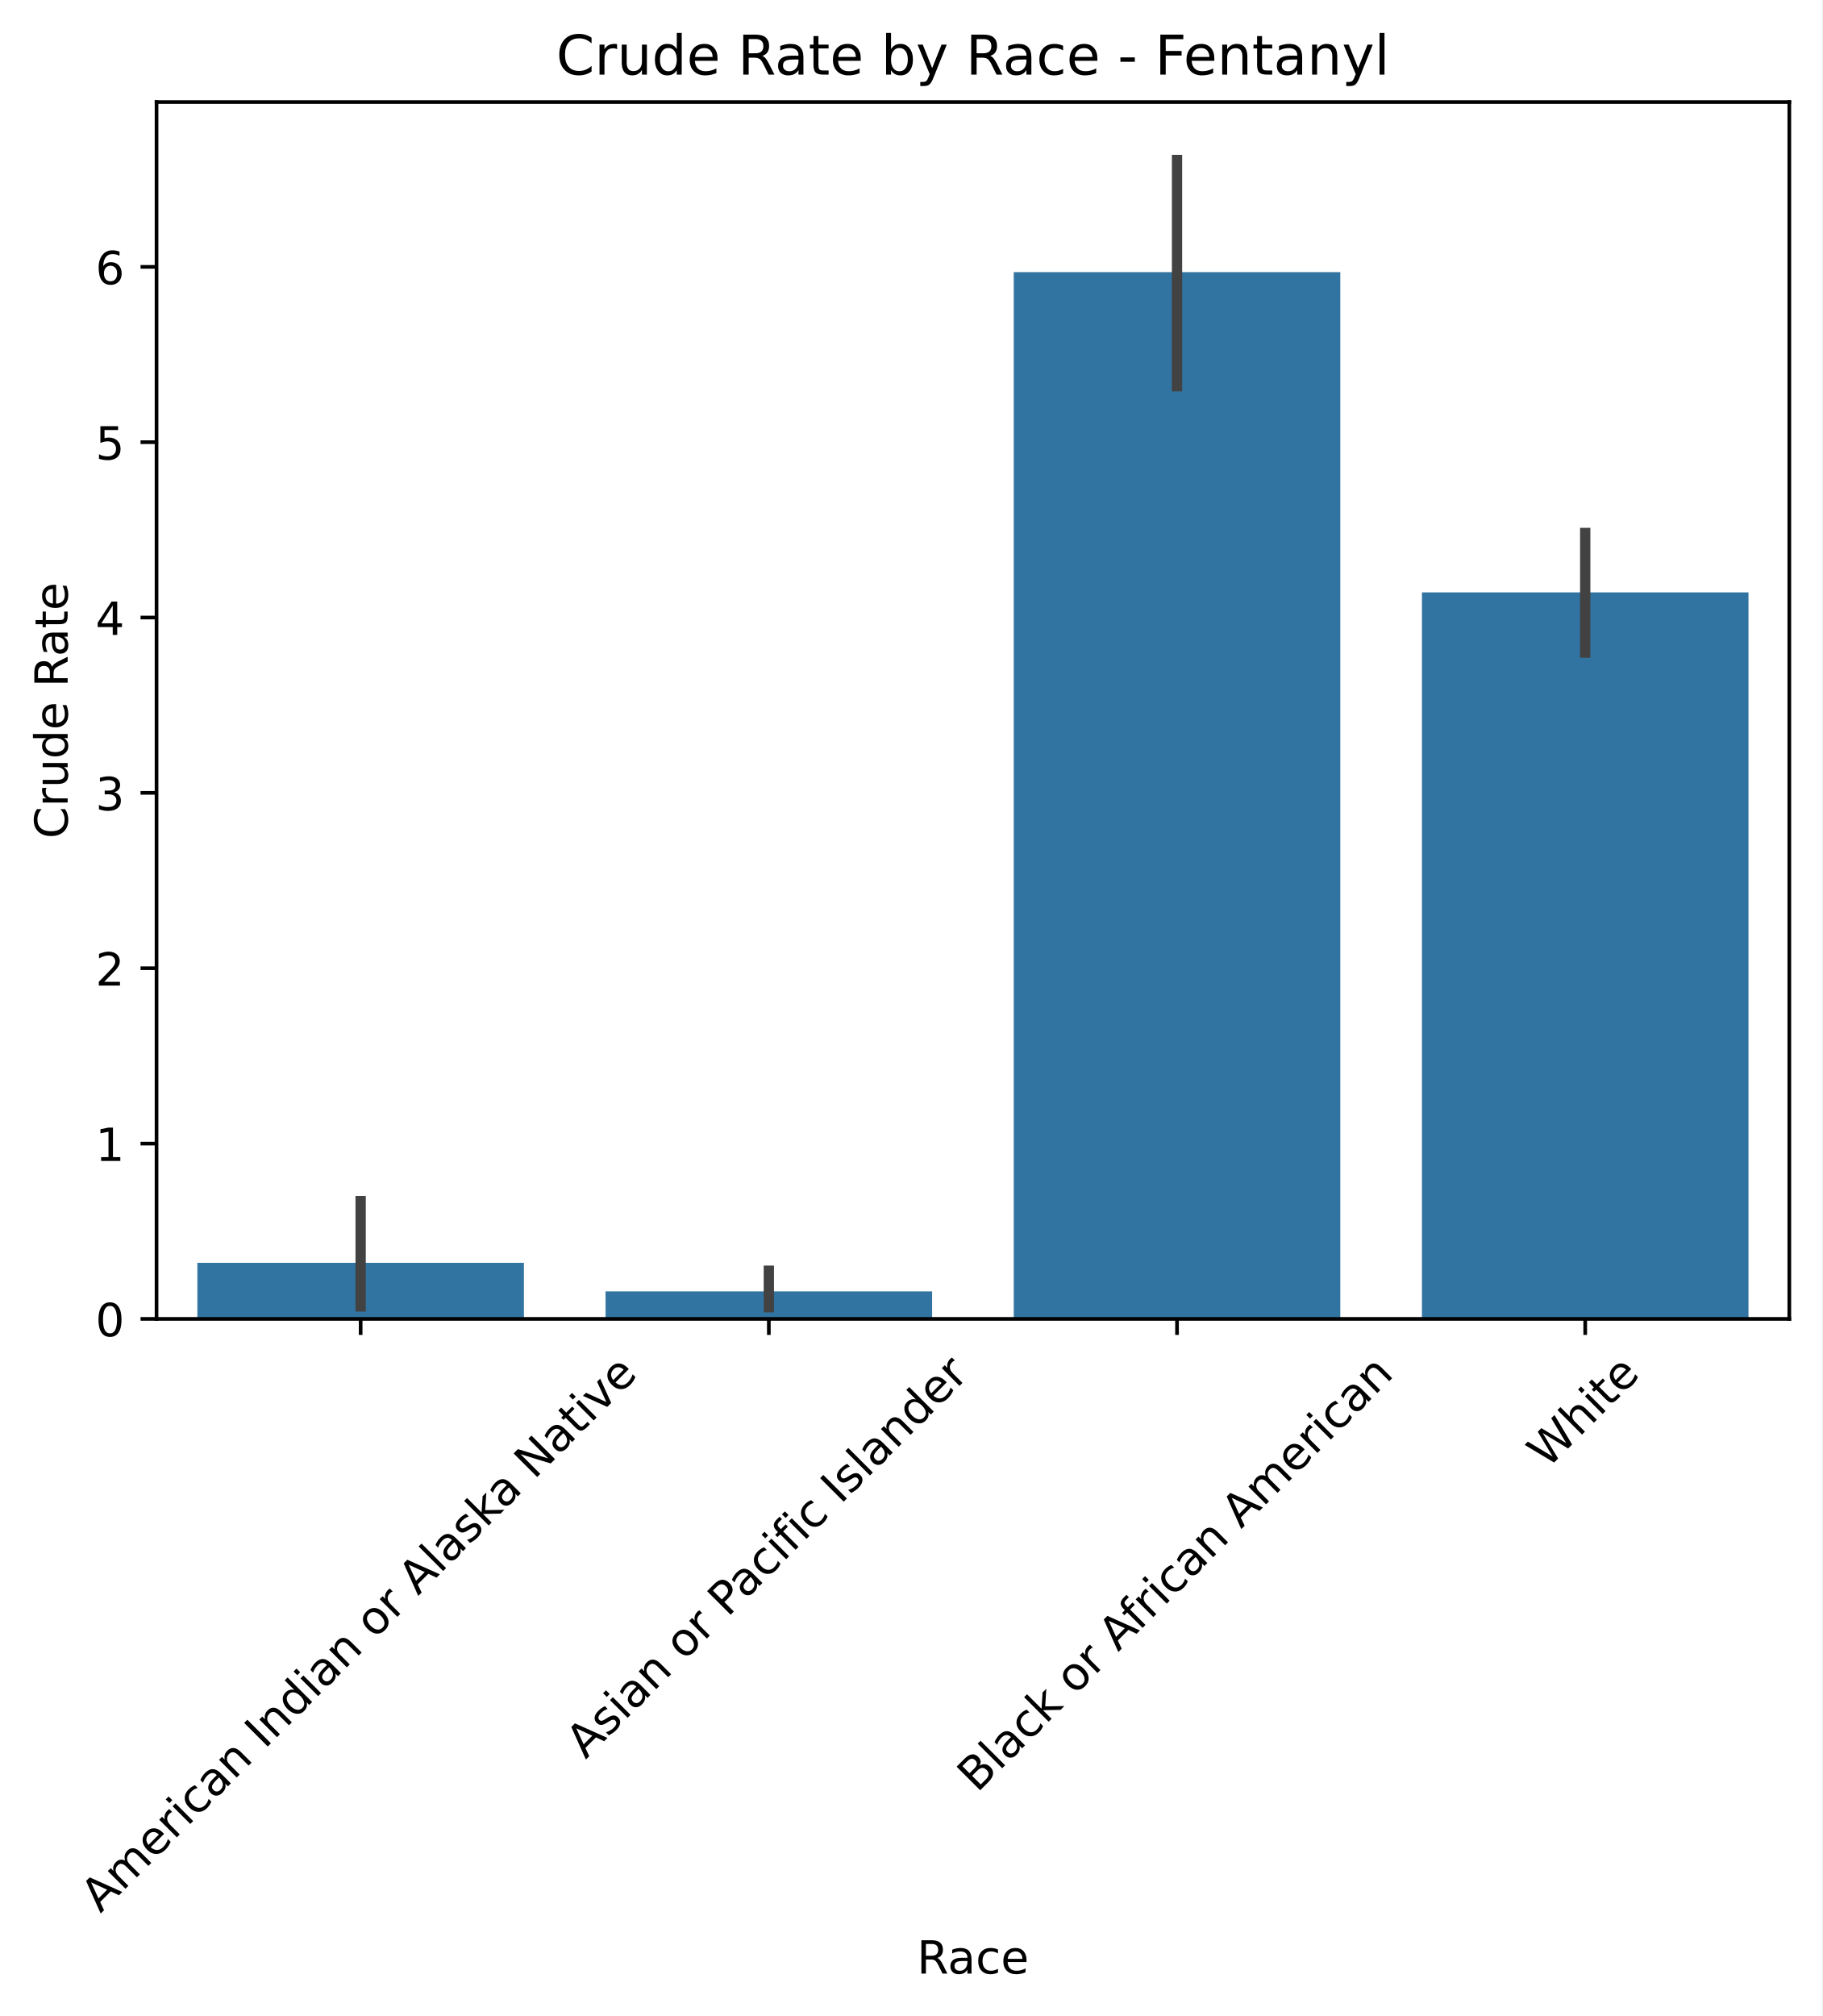
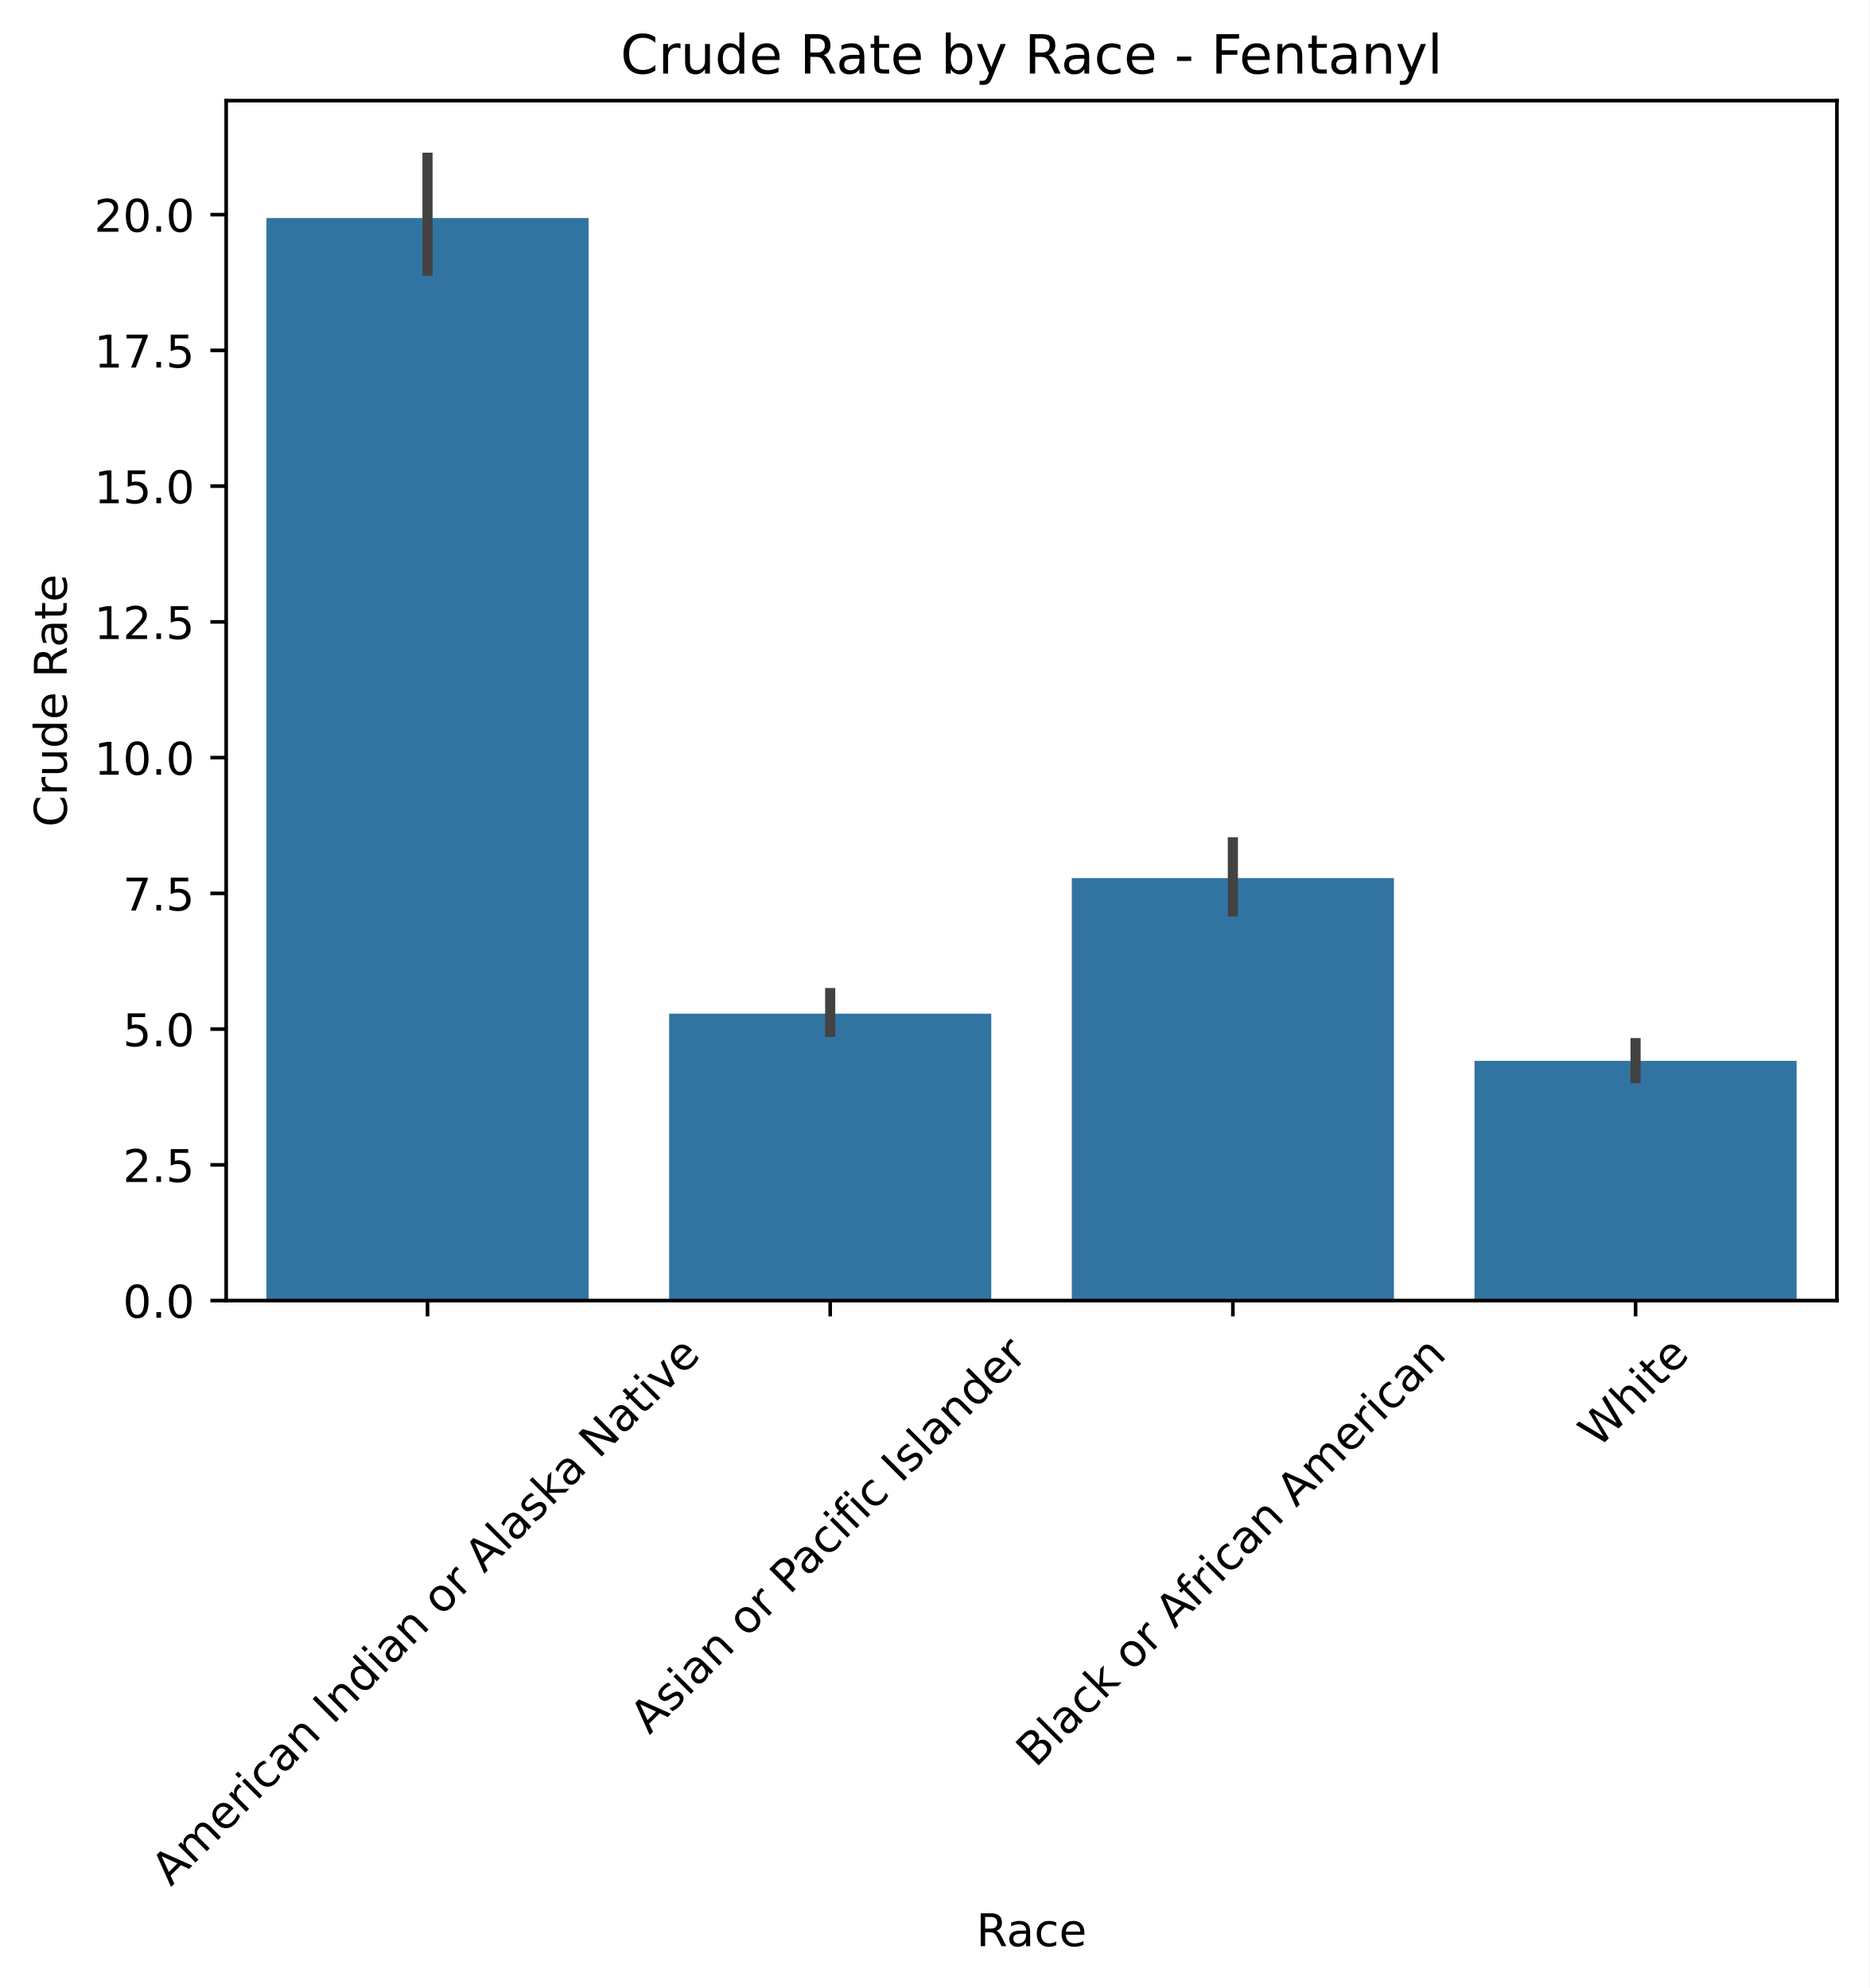
- <svg xmlns="http://www.w3.org/2000/svg" xmlns:xlink="http://www.w3.org/1999/xlink" width="398.561pt" height="440.877pt" viewBox="0 0 398.561 440.877" version="1.1">
+ <svg xmlns="http://www.w3.org/2000/svg" xmlns:xlink="http://www.w3.org/1999/xlink" width="414.464pt" height="440.877pt" viewBox="0 0 414.464 440.877" version="1.1">
  <defs>
    <style type="text/css">*{stroke-linejoin: round; stroke-linecap: butt}</style>
  </defs>
  <g id="figure_1">
    <g id="patch_1">
-       <path d="M 0 440.877  L 398.561 440.877  L 398.561 0  L 0 0  z " style="fill: #ffffff" />
+       <path d="M 0 440.877  L 414.464 440.877  L 414.464 0  L 0 0  z " style="fill: #ffffff" />
    </g>
    <g id="axes_1">
      <g id="patch_2">
-         <path d="M 34.241 288.43  L 391.361 288.43  L 391.361 22.318  L 34.241 22.318  z " style="fill: #ffffff" />
+         <path d="M 50.144 288.43  L 407.264 288.43  L 407.264 22.318  L 50.144 22.318  z " style="fill: #ffffff" />
      </g>
      <g id="patch_3">
-         <path d="M 43.169 288.43  L 114.593 288.43  L 114.593 276.163  L 43.169 276.163  z " clip-path="url(#p94ad7a038f)" style="fill: #3274a1" />
+         <path d="M 59.072 288.43  L 130.496 288.43  L 130.496 48.358  L 59.072 48.358  z " clip-path="url(#p40fa529af4)" style="fill: #3274a1" />
      </g>
      <g id="patch_4">
-         <path d="M 132.449 288.43  L 203.873 288.43  L 203.873 282.403  L 132.449 282.403  z " clip-path="url(#p94ad7a038f)" style="fill: #3274a1" />
+         <path d="M 148.352 288.43  L 219.776 288.43  L 219.776 224.796  L 148.352 224.796  z " clip-path="url(#p40fa529af4)" style="fill: #3274a1" />
      </g>
      <g id="patch_5">
-         <path d="M 221.729 288.43  L 293.153 288.43  L 293.153 59.513  L 221.729 59.513  z " clip-path="url(#p94ad7a038f)" style="fill: #3274a1" />
+         <path d="M 237.632 288.43  L 309.056 288.43  L 309.056 194.739  L 237.632 194.739  z " clip-path="url(#p40fa529af4)" style="fill: #3274a1" />
      </g>
      <g id="patch_6">
-         <path d="M 311.009 288.43  L 382.433 288.43  L 382.433 129.545  L 311.009 129.545  z " clip-path="url(#p94ad7a038f)" style="fill: #3274a1" />
+         <path d="M 326.912 288.43  L 398.336 288.43  L 398.336 235.265  L 326.912 235.265  z " clip-path="url(#p40fa529af4)" style="fill: #3274a1" />
      </g>
      <g id="matplotlib.axis_1">
        <g id="xtick_1">
          <g id="line2d_1">
            <defs>
-               <path id="mb9a75cdced" d="M 0 0  L 0 3.5  " style="stroke: #000000; stroke-width: 0.8" />
+               <path id="mf0b7385cb2" d="M 0 0  L 0 3.5  " style="stroke: #000000; stroke-width: 0.8" />
            </defs>
            <g>
-               <use xlink:href="#mb9a75cdced" x="78.881" y="288.43" style="stroke: #000000; stroke-width: 0.8" />
+               <use xlink:href="#mf0b7385cb2" x="94.784" y="288.43" style="stroke: #000000; stroke-width: 0.8" />
            </g>
          </g>
          <g id="text_1">
-             <g transform="translate(21.96902 418.5286) rotate(-45) scale(0.1 -0.1)">
+             <g transform="translate(37.87215 418.5286) rotate(-45) scale(0.1 -0.1)">
              <defs>
                <path id="DejaVuSans-41" d="M 2188 4044  L 1331 1722  L 3047 1722  L 2188 4044  z M 1831 4666  L 2547 4666  L 4325 0  L 3669 0  L 3244 1197  L 1141 1197  L 716 0  L 50 0  L 1831 4666  z " transform="scale(0.015625)" />
                <path id="DejaVuSans-6d" d="M 3328 2828  Q 3544 3216 3844 3400  Q 4144 3584 4550 3584  Q 5097 3584 5394 3201  Q 5691 2819 5691 2113  L 5691 0  L 5113 0  L 5113 2094  Q 5113 2597 4934 2840  Q 4756 3084 4391 3084  Q 3944 3084 3684 2787  Q 3425 2491 3425 1978  L 3425 0  L 2847 0  L 2847 2094  Q 2847 2600 2669 2842  Q 2491 3084 2119 3084  Q 1678 3084 1418 2786  Q 1159 2488 1159 1978  L 1159 0  L 581 0  L 581 3500  L 1159 3500  L 1159 2956  Q 1356 3278 1631 3431  Q 1906 3584 2284 3584  Q 2666 3584 2933 3390  Q 3200 3197 3328 2828  z " transform="scale(0.015625)" />
                <path id="DejaVuSans-65" d="M 3597 1894  L 3597 1613  L 953 1613  Q 991 1019 1311 708  Q 1631 397 2203 397  Q 2534 397 2845 478  Q 3156 559 3463 722  L 3463 178  Q 3153 47 2828 -22  Q 2503 -91 2169 -91  Q 1331 -91 842 396  Q 353 884 353 1716  Q 353 2575 817 3079  Q 1281 3584 2069 3584  Q 2775 3584 3186 3129  Q 3597 2675 3597 1894  z M 3022 2063  Q 3016 2534 2758 2815  Q 2500 3097 2075 3097  Q 1594 3097 1305 2825  Q 1016 2553 972 2059  L 3022 2063  z " transform="scale(0.015625)" />
                <path id="DejaVuSans-72" d="M 2631 2963  Q 2534 3019 2420 3045  Q 2306 3072 2169 3072  Q 1681 3072 1420 2755  Q 1159 2438 1159 1844  L 1159 0  L 581 0  L 581 3500  L 1159 3500  L 1159 2956  Q 1341 3275 1631 3429  Q 1922 3584 2338 3584  Q 2397 3584 2469 3576  Q 2541 3569 2628 3553  L 2631 2963  z " transform="scale(0.015625)" />
                <path id="DejaVuSans-69" d="M 603 3500  L 1178 3500  L 1178 0  L 603 0  L 603 3500  z M 603 4863  L 1178 4863  L 1178 4134  L 603 4134  L 603 4863  z " transform="scale(0.015625)" />
                <path id="DejaVuSans-63" d="M 3122 3366  L 3122 2828  Q 2878 2963 2633 3030  Q 2388 3097 2138 3097  Q 1578 3097 1268 2742  Q 959 2388 959 1747  Q 959 1106 1268 751  Q 1578 397 2138 397  Q 2388 397 2633 464  Q 2878 531 3122 666  L 3122 134  Q 2881 22 2623 -34  Q 2366 -91 2075 -91  Q 1284 -91 818 406  Q 353 903 353 1747  Q 353 2603 823 3093  Q 1294 3584 2113 3584  Q 2378 3584 2631 3529  Q 2884 3475 3122 3366  z " transform="scale(0.015625)" />
                <path id="DejaVuSans-61" d="M 2194 1759  Q 1497 1759 1228 1600  Q 959 1441 959 1056  Q 959 750 1161 570  Q 1363 391 1709 391  Q 2188 391 2477 730  Q 2766 1069 2766 1631  L 2766 1759  L 2194 1759  z M 3341 1997  L 3341 0  L 2766 0  L 2766 531  Q 2569 213 2275 61  Q 1981 -91 1556 -91  Q 1019 -91 701 211  Q 384 513 384 1019  Q 384 1609 779 1909  Q 1175 2209 1959 2209  L 2766 2209  L 2766 2266  Q 2766 2663 2505 2880  Q 2244 3097 1772 3097  Q 1472 3097 1187 3025  Q 903 2953 641 2809  L 641 3341  Q 956 3463 1253 3523  Q 1550 3584 1831 3584  Q 2591 3584 2966 3190  Q 3341 2797 3341 1997  z " transform="scale(0.015625)" />
                <path id="DejaVuSans-6e" d="M 3513 2113  L 3513 0  L 2938 0  L 2938 2094  Q 2938 2591 2744 2837  Q 2550 3084 2163 3084  Q 1697 3084 1428 2787  Q 1159 2491 1159 1978  L 1159 0  L 581 0  L 581 3500  L 1159 3500  L 1159 2956  Q 1366 3272 1645 3428  Q 1925 3584 2291 3584  Q 2894 3584 3203 3211  Q 3513 2838 3513 2113  z " transform="scale(0.015625)" />
                <path id="DejaVuSans-20" transform="scale(0.015625)" />
                <path id="DejaVuSans-49" d="M 628 4666  L 1259 4666  L 1259 0  L 628 0  L 628 4666  z " transform="scale(0.015625)" />
                <path id="DejaVuSans-64" d="M 2906 2969  L 2906 4863  L 3481 4863  L 3481 0  L 2906 0  L 2906 525  Q 2725 213 2448 61  Q 2172 -91 1784 -91  Q 1150 -91 751 415  Q 353 922 353 1747  Q 353 2572 751 3078  Q 1150 3584 1784 3584  Q 2172 3584 2448 3432  Q 2725 3281 2906 2969  z M 947 1747  Q 947 1113 1208 752  Q 1469 391 1925 391  Q 2381 391 2643 752  Q 2906 1113 2906 1747  Q 2906 2381 2643 2742  Q 2381 3103 1925 3103  Q 1469 3103 1208 2742  Q 947 2381 947 1747  z " transform="scale(0.015625)" />
                <path id="DejaVuSans-6f" d="M 1959 3097  Q 1497 3097 1228 2736  Q 959 2375 959 1747  Q 959 1119 1226 758  Q 1494 397 1959 397  Q 2419 397 2687 759  Q 2956 1122 2956 1747  Q 2956 2369 2687 2733  Q 2419 3097 1959 3097  z M 1959 3584  Q 2709 3584 3137 3096  Q 3566 2609 3566 1747  Q 3566 888 3137 398  Q 2709 -91 1959 -91  Q 1206 -91 779 398  Q 353 888 353 1747  Q 353 2609 779 3096  Q 1206 3584 1959 3584  z " transform="scale(0.015625)" />
                <path id="DejaVuSans-6c" d="M 603 4863  L 1178 4863  L 1178 0  L 603 0  L 603 4863  z " transform="scale(0.015625)" />
                <path id="DejaVuSans-73" d="M 2834 3397  L 2834 2853  Q 2591 2978 2328 3040  Q 2066 3103 1784 3103  Q 1356 3103 1142 2972  Q 928 2841 928 2578  Q 928 2378 1081 2264  Q 1234 2150 1697 2047  L 1894 2003  Q 2506 1872 2764 1633  Q 3022 1394 3022 966  Q 3022 478 2636 193  Q 2250 -91 1575 -91  Q 1294 -91 989 -36  Q 684 19 347 128  L 347 722  Q 666 556 975 473  Q 1284 391 1588 391  Q 1994 391 2212 530  Q 2431 669 2431 922  Q 2431 1156 2273 1281  Q 2116 1406 1581 1522  L 1381 1569  Q 847 1681 609 1914  Q 372 2147 372 2553  Q 372 3047 722 3315  Q 1072 3584 1716 3584  Q 2034 3584 2315 3537  Q 2597 3491 2834 3397  z " transform="scale(0.015625)" />
                <path id="DejaVuSans-6b" d="M 581 4863  L 1159 4863  L 1159 1991  L 2875 3500  L 3609 3500  L 1753 1863  L 3688 0  L 2938 0  L 1159 1709  L 1159 0  L 581 0  L 581 4863  z " transform="scale(0.015625)" />
                <path id="DejaVuSans-4e" d="M 628 4666  L 1478 4666  L 3547 763  L 3547 4666  L 4159 4666  L 4159 0  L 3309 0  L 1241 3903  L 1241 0  L 628 0  L 628 4666  z " transform="scale(0.015625)" />
                <path id="DejaVuSans-74" d="M 1172 4494  L 1172 3500  L 2356 3500  L 2356 3053  L 1172 3053  L 1172 1153  Q 1172 725 1289 603  Q 1406 481 1766 481  L 2356 481  L 2356 0  L 1766 0  Q 1100 0 847 248  Q 594 497 594 1153  L 594 3053  L 172 3053  L 172 3500  L 594 3500  L 594 4494  L 1172 4494  z " transform="scale(0.015625)" />
                <path id="DejaVuSans-76" d="M 191 3500  L 800 3500  L 1894 563  L 2988 3500  L 3597 3500  L 2284 0  L 1503 0  L 191 3500  z " transform="scale(0.015625)" />
              </defs>
              <use xlink:href="#DejaVuSans-41" />
              <use xlink:href="#DejaVuSans-6d" x="68.408" />
              <use xlink:href="#DejaVuSans-65" x="165.82" />
              <use xlink:href="#DejaVuSans-72" x="227.344" />
              <use xlink:href="#DejaVuSans-69" x="268.457" />
              <use xlink:href="#DejaVuSans-63" x="296.24" />
              <use xlink:href="#DejaVuSans-61" x="351.221" />
              <use xlink:href="#DejaVuSans-6e" x="412.5" />
              <use xlink:href="#DejaVuSans-20" x="475.879" />
              <use xlink:href="#DejaVuSans-49" x="507.666" />
              <use xlink:href="#DejaVuSans-6e" x="537.158" />
              <use xlink:href="#DejaVuSans-64" x="600.537" />
              <use xlink:href="#DejaVuSans-69" x="664.014" />
              <use xlink:href="#DejaVuSans-61" x="691.797" />
              <use xlink:href="#DejaVuSans-6e" x="753.076" />
              <use xlink:href="#DejaVuSans-20" x="816.455" />
              <use xlink:href="#DejaVuSans-6f" x="848.242" />
              <use xlink:href="#DejaVuSans-72" x="909.424" />
              <use xlink:href="#DejaVuSans-20" x="950.537" />
              <use xlink:href="#DejaVuSans-41" x="982.324" />
              <use xlink:href="#DejaVuSans-6c" x="1050.732" />
              <use xlink:href="#DejaVuSans-61" x="1078.516" />
              <use xlink:href="#DejaVuSans-73" x="1139.795" />
              <use xlink:href="#DejaVuSans-6b" x="1191.895" />
              <use xlink:href="#DejaVuSans-61" x="1248.055" />
              <use xlink:href="#DejaVuSans-20" x="1309.334" />
              <use xlink:href="#DejaVuSans-4e" x="1341.121" />
              <use xlink:href="#DejaVuSans-61" x="1415.926" />
              <use xlink:href="#DejaVuSans-74" x="1477.205" />
              <use xlink:href="#DejaVuSans-69" x="1516.414" />
              <use xlink:href="#DejaVuSans-76" x="1544.197" />
              <use xlink:href="#DejaVuSans-65" x="1603.377" />
            </g>
          </g>
        </g>
        <g id="xtick_2">
          <g id="line2d_2">
            <g>
-               <use xlink:href="#mb9a75cdced" x="168.161" y="288.43" style="stroke: #000000; stroke-width: 0.8" />
+               <use xlink:href="#mf0b7385cb2" x="184.064" y="288.43" style="stroke: #000000; stroke-width: 0.8" />
            </g>
          </g>
          <g id="text_2">
-             <g transform="translate(128.0903 384.846) rotate(-45) scale(0.1 -0.1)">
+             <g transform="translate(143.9934 384.846) rotate(-45) scale(0.1 -0.1)">
              <defs>
                <path id="DejaVuSans-50" d="M 1259 4147  L 1259 2394  L 2053 2394  Q 2494 2394 2734 2622  Q 2975 2850 2975 3272  Q 2975 3691 2734 3919  Q 2494 4147 2053 4147  L 1259 4147  z M 628 4666  L 2053 4666  Q 2838 4666 3239 4311  Q 3641 3956 3641 3272  Q 3641 2581 3239 2228  Q 2838 1875 2053 1875  L 1259 1875  L 1259 0  L 628 0  L 628 4666  z " transform="scale(0.015625)" />
                <path id="DejaVuSans-66" d="M 2375 4863  L 2375 4384  L 1825 4384  Q 1516 4384 1395 4259  Q 1275 4134 1275 3809  L 1275 3500  L 2222 3500  L 2222 3053  L 1275 3053  L 1275 0  L 697 0  L 697 3053  L 147 3053  L 147 3500  L 697 3500  L 697 3744  Q 697 4328 969 4595  Q 1241 4863 1831 4863  L 2375 4863  z " transform="scale(0.015625)" />
              </defs>
              <use xlink:href="#DejaVuSans-41" />
              <use xlink:href="#DejaVuSans-73" x="68.408" />
              <use xlink:href="#DejaVuSans-69" x="120.508" />
              <use xlink:href="#DejaVuSans-61" x="148.291" />
              <use xlink:href="#DejaVuSans-6e" x="209.57" />
              <use xlink:href="#DejaVuSans-20" x="272.949" />
              <use xlink:href="#DejaVuSans-6f" x="304.736" />
              <use xlink:href="#DejaVuSans-72" x="365.918" />
              <use xlink:href="#DejaVuSans-20" x="407.031" />
              <use xlink:href="#DejaVuSans-50" x="438.818" />
              <use xlink:href="#DejaVuSans-61" x="494.621" />
              <use xlink:href="#DejaVuSans-63" x="555.9" />
              <use xlink:href="#DejaVuSans-69" x="610.881" />
              <use xlink:href="#DejaVuSans-66" x="638.664" />
              <use xlink:href="#DejaVuSans-69" x="673.869" />
              <use xlink:href="#DejaVuSans-63" x="701.652" />
              <use xlink:href="#DejaVuSans-20" x="756.633" />
              <use xlink:href="#DejaVuSans-49" x="788.42" />
              <use xlink:href="#DejaVuSans-73" x="817.912" />
              <use xlink:href="#DejaVuSans-6c" x="870.012" />
              <use xlink:href="#DejaVuSans-61" x="897.795" />
              <use xlink:href="#DejaVuSans-6e" x="959.074" />
              <use xlink:href="#DejaVuSans-64" x="1022.453" />
              <use xlink:href="#DejaVuSans-65" x="1085.93" />
              <use xlink:href="#DejaVuSans-72" x="1147.453" />
            </g>
          </g>
        </g>
        <g id="xtick_3">
          <g id="line2d_3">
            <g>
-               <use xlink:href="#mb9a75cdced" x="257.441" y="288.43" style="stroke: #000000; stroke-width: 0.8" />
+               <use xlink:href="#mf0b7385cb2" x="273.344" y="288.43" style="stroke: #000000; stroke-width: 0.8" />
            </g>
          </g>
          <g id="text_3">
-             <g transform="translate(213.6917 392.2032) rotate(-45) scale(0.1 -0.1)">
+             <g transform="translate(229.5948 392.2032) rotate(-45) scale(0.1 -0.1)">
              <defs>
                <path id="DejaVuSans-42" d="M 1259 2228  L 1259 519  L 2272 519  Q 2781 519 3026 730  Q 3272 941 3272 1375  Q 3272 1813 3026 2020  Q 2781 2228 2272 2228  L 1259 2228  z M 1259 4147  L 1259 2741  L 2194 2741  Q 2656 2741 2882 2914  Q 3109 3088 3109 3444  Q 3109 3797 2882 3972  Q 2656 4147 2194 4147  L 1259 4147  z M 628 4666  L 2241 4666  Q 2963 4666 3353 4366  Q 3744 4066 3744 3513  Q 3744 3084 3544 2831  Q 3344 2578 2956 2516  Q 3422 2416 3680 2098  Q 3938 1781 3938 1306  Q 3938 681 3513 340  Q 3088 0 2303 0  L 628 0  L 628 4666  z " transform="scale(0.015625)" />
              </defs>
              <use xlink:href="#DejaVuSans-42" />
              <use xlink:href="#DejaVuSans-6c" x="68.604" />
              <use xlink:href="#DejaVuSans-61" x="96.387" />
              <use xlink:href="#DejaVuSans-63" x="157.666" />
              <use xlink:href="#DejaVuSans-6b" x="212.646" />
              <use xlink:href="#DejaVuSans-20" x="270.557" />
              <use xlink:href="#DejaVuSans-6f" x="302.344" />
              <use xlink:href="#DejaVuSans-72" x="363.525" />
              <use xlink:href="#DejaVuSans-20" x="404.639" />
              <use xlink:href="#DejaVuSans-41" x="436.426" />
              <use xlink:href="#DejaVuSans-66" x="501.209" />
              <use xlink:href="#DejaVuSans-72" x="536.414" />
              <use xlink:href="#DejaVuSans-69" x="577.527" />
              <use xlink:href="#DejaVuSans-63" x="605.311" />
              <use xlink:href="#DejaVuSans-61" x="660.291" />
              <use xlink:href="#DejaVuSans-6e" x="721.57" />
              <use xlink:href="#DejaVuSans-20" x="784.949" />
              <use xlink:href="#DejaVuSans-41" x="816.736" />
              <use xlink:href="#DejaVuSans-6d" x="885.145" />
              <use xlink:href="#DejaVuSans-65" x="982.557" />
              <use xlink:href="#DejaVuSans-72" x="1044.08" />
              <use xlink:href="#DejaVuSans-69" x="1085.193" />
              <use xlink:href="#DejaVuSans-63" x="1112.977" />
              <use xlink:href="#DejaVuSans-61" x="1167.957" />
              <use xlink:href="#DejaVuSans-6e" x="1229.236" />
            </g>
          </g>
        </g>
        <g id="xtick_4">
          <g id="line2d_4">
            <g>
-               <use xlink:href="#mb9a75cdced" x="346.721" y="288.43" style="stroke: #000000; stroke-width: 0.8" />
+               <use xlink:href="#mf0b7385cb2" x="362.624" y="288.43" style="stroke: #000000; stroke-width: 0.8" />
            </g>
          </g>
          <g id="text_4">
-             <g transform="translate(338.3917 321.3633) rotate(-45) scale(0.1 -0.1)">
+             <g transform="translate(354.2948 321.3633) rotate(-45) scale(0.1 -0.1)">
              <defs>
                <path id="DejaVuSans-57" d="M 213 4666  L 850 4666  L 1831 722  L 2809 4666  L 3519 4666  L 4500 722  L 5478 4666  L 6119 4666  L 4947 0  L 4153 0  L 3169 4050  L 2175 0  L 1381 0  L 213 4666  z " transform="scale(0.015625)" />
                <path id="DejaVuSans-68" d="M 3513 2113  L 3513 0  L 2938 0  L 2938 2094  Q 2938 2591 2744 2837  Q 2550 3084 2163 3084  Q 1697 3084 1428 2787  Q 1159 2491 1159 1978  L 1159 0  L 581 0  L 581 4863  L 1159 4863  L 1159 2956  Q 1366 3272 1645 3428  Q 1925 3584 2291 3584  Q 2894 3584 3203 3211  Q 3513 2838 3513 2113  z " transform="scale(0.015625)" />
              </defs>
              <use xlink:href="#DejaVuSans-57" />
              <use xlink:href="#DejaVuSans-68" x="98.877" />
              <use xlink:href="#DejaVuSans-69" x="162.256" />
              <use xlink:href="#DejaVuSans-74" x="190.039" />
              <use xlink:href="#DejaVuSans-65" x="229.248" />
            </g>
          </g>
        </g>
        <g id="text_5">
-           <g transform="translate(200.5491 431.5976) scale(0.1 -0.1)">
+           <g transform="translate(216.4522 431.5976) scale(0.1 -0.1)">
            <defs>
              <path id="DejaVuSans-52" d="M 2841 2188  Q 3044 2119 3236 1894  Q 3428 1669 3622 1275  L 4263 0  L 3584 0  L 2988 1197  Q 2756 1666 2539 1819  Q 2322 1972 1947 1972  L 1259 1972  L 1259 0  L 628 0  L 628 4666  L 2053 4666  Q 2853 4666 3247 4331  Q 3641 3997 3641 3322  Q 3641 2881 3436 2590  Q 3231 2300 2841 2188  z M 1259 4147  L 1259 2491  L 2053 2491  Q 2509 2491 2742 2702  Q 2975 2913 2975 3322  Q 2975 3731 2742 3939  Q 2509 4147 2053 4147  L 1259 4147  z " transform="scale(0.015625)" />
            </defs>
            <use xlink:href="#DejaVuSans-52" />
            <use xlink:href="#DejaVuSans-61" x="67.232" />
            <use xlink:href="#DejaVuSans-63" x="128.512" />
            <use xlink:href="#DejaVuSans-65" x="183.492" />
          </g>
        </g>
      </g>
      <g id="matplotlib.axis_2">
        <g id="ytick_1">
          <g id="line2d_5">
            <defs>
-               <path id="m156e388da6" d="M 0 0  L -3.5 0  " style="stroke: #000000; stroke-width: 0.8" />
+               <path id="m57cf1810f5" d="M 0 0  L -3.5 0  " style="stroke: #000000; stroke-width: 0.8" />
            </defs>
            <g>
-               <use xlink:href="#m156e388da6" x="34.241" y="288.43" style="stroke: #000000; stroke-width: 0.8" />
+               <use xlink:href="#m57cf1810f5" x="50.144" y="288.43" style="stroke: #000000; stroke-width: 0.8" />
            </g>
          </g>
          <g id="text_6">
-             <g transform="translate(20.87813 292.2293) scale(0.1 -0.1)">
+             <g transform="translate(27.24063 292.2293) scale(0.1 -0.1)">
              <defs>
                <path id="DejaVuSans-30" d="M 2034 4250  Q 1547 4250 1301 3770  Q 1056 3291 1056 2328  Q 1056 1369 1301 889  Q 1547 409 2034 409  Q 2525 409 2770 889  Q 3016 1369 3016 2328  Q 3016 3291 2770 3770  Q 2525 4250 2034 4250  z M 2034 4750  Q 2819 4750 3233 4129  Q 3647 3509 3647 2328  Q 3647 1150 3233 529  Q 2819 -91 2034 -91  Q 1250 -91 836 529  Q 422 1150 422 2328  Q 422 3509 836 4129  Q 1250 4750 2034 4750  z " transform="scale(0.015625)" />
+                 <path id="DejaVuSans-2e" d="M 684 794  L 1344 794  L 1344 0  L 684 0  L 684 794  z " transform="scale(0.015625)" />
              </defs>
              <use xlink:href="#DejaVuSans-30" />
+               <use xlink:href="#DejaVuSans-2e" x="63.623" />
+               <use xlink:href="#DejaVuSans-30" x="95.41" />
            </g>
          </g>
        </g>
        <g id="ytick_2">
          <g id="line2d_6">
            <g>
-               <use xlink:href="#m156e388da6" x="34.241" y="250.084" style="stroke: #000000; stroke-width: 0.8" />
+               <use xlink:href="#m57cf1810f5" x="50.144" y="258.327" style="stroke: #000000; stroke-width: 0.8" />
            </g>
          </g>
          <g id="text_7">
-             <g transform="translate(20.87813 253.8837) scale(0.1 -0.1)">
-               <defs>
-                 <path id="DejaVuSans-31" d="M 794 531  L 1825 531  L 1825 4091  L 703 3866  L 703 4441  L 1819 4666  L 2450 4666  L 2450 531  L 3481 531  L 3481 0  L 794 0  L 794 531  z " transform="scale(0.015625)" />
-               </defs>
-               <use xlink:href="#DejaVuSans-31" />
+             <g transform="translate(27.24063 262.1259) scale(0.1 -0.1)">
+               <defs>
+                 <path id="DejaVuSans-32" d="M 1228 531  L 3431 531  L 3431 0  L 469 0  L 469 531  Q 828 903 1448 1529  Q 2069 2156 2228 2338  Q 2531 2678 2651 2914  Q 2772 3150 2772 3378  Q 2772 3750 2511 3984  Q 2250 4219 1831 4219  Q 1534 4219 1204 4116  Q 875 4013 500 3803  L 500 4441  Q 881 4594 1212 4672  Q 1544 4750 1819 4750  Q 2544 4750 2975 4387  Q 3406 4025 3406 3419  Q 3406 3131 3298 2873  Q 3191 2616 2906 2266  Q 2828 2175 2409 1742  Q 1991 1309 1228 531  z " transform="scale(0.015625)" />
+                 <path id="DejaVuSans-35" d="M 691 4666  L 3169 4666  L 3169 4134  L 1269 4134  L 1269 2991  Q 1406 3038 1543 3061  Q 1681 3084 1819 3084  Q 2600 3084 3056 2656  Q 3513 2228 3513 1497  Q 3513 744 3044 326  Q 2575 -91 1722 -91  Q 1428 -91 1123 -41  Q 819 9 494 109  L 494 744  Q 775 591 1075 516  Q 1375 441 1709 441  Q 2250 441 2565 725  Q 2881 1009 2881 1497  Q 2881 1984 2565 2268  Q 2250 2553 1709 2553  Q 1456 2553 1204 2497  Q 953 2441 691 2322  L 691 4666  z " transform="scale(0.015625)" />
+               </defs>
+               <use xlink:href="#DejaVuSans-32" />
+               <use xlink:href="#DejaVuSans-2e" x="63.623" />
+               <use xlink:href="#DejaVuSans-35" x="95.41" />
            </g>
          </g>
        </g>
        <g id="ytick_3">
          <g id="line2d_7">
            <g>
-               <use xlink:href="#m156e388da6" x="34.241" y="211.739" style="stroke: #000000; stroke-width: 0.8" />
+               <use xlink:href="#m57cf1810f5" x="50.144" y="228.223" style="stroke: #000000; stroke-width: 0.8" />
            </g>
          </g>
          <g id="text_8">
-             <g transform="translate(20.87813 215.5381) scale(0.1 -0.1)">
-               <defs>
-                 <path id="DejaVuSans-32" d="M 1228 531  L 3431 531  L 3431 0  L 469 0  L 469 531  Q 828 903 1448 1529  Q 2069 2156 2228 2338  Q 2531 2678 2651 2914  Q 2772 3150 2772 3378  Q 2772 3750 2511 3984  Q 2250 4219 1831 4219  Q 1534 4219 1204 4116  Q 875 4013 500 3803  L 500 4441  Q 881 4594 1212 4672  Q 1544 4750 1819 4750  Q 2544 4750 2975 4387  Q 3406 4025 3406 3419  Q 3406 3131 3298 2873  Q 3191 2616 2906 2266  Q 2828 2175 2409 1742  Q 1991 1309 1228 531  z " transform="scale(0.015625)" />
-               </defs>
-               <use xlink:href="#DejaVuSans-32" />
+             <g transform="translate(27.24063 232.0224) scale(0.1 -0.1)">
+               <use xlink:href="#DejaVuSans-35" />
+               <use xlink:href="#DejaVuSans-2e" x="63.623" />
+               <use xlink:href="#DejaVuSans-30" x="95.41" />
            </g>
          </g>
        </g>
        <g id="ytick_4">
          <g id="line2d_8">
            <g>
-               <use xlink:href="#m156e388da6" x="34.241" y="173.393" style="stroke: #000000; stroke-width: 0.8" />
+               <use xlink:href="#m57cf1810f5" x="50.144" y="198.12" style="stroke: #000000; stroke-width: 0.8" />
            </g>
          </g>
          <g id="text_9">
-             <g transform="translate(20.87813 177.1925) scale(0.1 -0.1)">
-               <defs>
-                 <path id="DejaVuSans-33" d="M 2597 2516  Q 3050 2419 3304 2112  Q 3559 1806 3559 1356  Q 3559 666 3084 287  Q 2609 -91 1734 -91  Q 1441 -91 1130 -33  Q 819 25 488 141  L 488 750  Q 750 597 1062 519  Q 1375 441 1716 441  Q 2309 441 2620 675  Q 2931 909 2931 1356  Q 2931 1769 2642 2001  Q 2353 2234 1838 2234  L 1294 2234  L 1294 2753  L 1863 2753  Q 2328 2753 2575 2939  Q 2822 3125 2822 3475  Q 2822 3834 2567 4026  Q 2313 4219 1838 4219  Q 1578 4219 1281 4162  Q 984 4106 628 3988  L 628 4550  Q 988 4650 1302 4700  Q 1616 4750 1894 4750  Q 2613 4750 3031 4423  Q 3450 4097 3450 3541  Q 3450 3153 3228 2886  Q 3006 2619 2597 2516  z " transform="scale(0.015625)" />
-               </defs>
-               <use xlink:href="#DejaVuSans-33" />
+             <g transform="translate(27.24063 201.9189) scale(0.1 -0.1)">
+               <defs>
+                 <path id="DejaVuSans-37" d="M 525 4666  L 3525 4666  L 3525 4397  L 1831 0  L 1172 0  L 2766 4134  L 525 4134  L 525 4666  z " transform="scale(0.015625)" />
+               </defs>
+               <use xlink:href="#DejaVuSans-37" />
+               <use xlink:href="#DejaVuSans-2e" x="63.623" />
+               <use xlink:href="#DejaVuSans-35" x="95.41" />
            </g>
          </g>
        </g>
        <g id="ytick_5">
          <g id="line2d_9">
            <g>
-               <use xlink:href="#m156e388da6" x="34.241" y="135.048" style="stroke: #000000; stroke-width: 0.8" />
+               <use xlink:href="#m57cf1810f5" x="50.144" y="168.016" style="stroke: #000000; stroke-width: 0.8" />
            </g>
          </g>
          <g id="text_10">
-             <g transform="translate(20.87813 138.8468) scale(0.1 -0.1)">
-               <defs>
-                 <path id="DejaVuSans-34" d="M 2419 4116  L 825 1625  L 2419 1625  L 2419 4116  z M 2253 4666  L 3047 4666  L 3047 1625  L 3713 1625  L 3713 1100  L 3047 1100  L 3047 0  L 2419 0  L 2419 1100  L 313 1100  L 313 1709  L 2253 4666  z " transform="scale(0.015625)" />
-               </defs>
-               <use xlink:href="#DejaVuSans-34" />
+             <g transform="translate(20.87813 171.8154) scale(0.1 -0.1)">
+               <defs>
+                 <path id="DejaVuSans-31" d="M 794 531  L 1825 531  L 1825 4091  L 703 3866  L 703 4441  L 1819 4666  L 2450 4666  L 2450 531  L 3481 531  L 3481 0  L 794 0  L 794 531  z " transform="scale(0.015625)" />
+               </defs>
+               <use xlink:href="#DejaVuSans-31" />
+               <use xlink:href="#DejaVuSans-30" x="63.623" />
+               <use xlink:href="#DejaVuSans-2e" x="127.246" />
+               <use xlink:href="#DejaVuSans-30" x="159.033" />
            </g>
          </g>
        </g>
        <g id="ytick_6">
          <g id="line2d_10">
            <g>
-               <use xlink:href="#m156e388da6" x="34.241" y="96.702" style="stroke: #000000; stroke-width: 0.8" />
+               <use xlink:href="#m57cf1810f5" x="50.144" y="137.913" style="stroke: #000000; stroke-width: 0.8" />
            </g>
          </g>
          <g id="text_11">
-             <g transform="translate(20.87813 100.5012) scale(0.1 -0.1)">
-               <defs>
-                 <path id="DejaVuSans-35" d="M 691 4666  L 3169 4666  L 3169 4134  L 1269 4134  L 1269 2991  Q 1406 3038 1543 3061  Q 1681 3084 1819 3084  Q 2600 3084 3056 2656  Q 3513 2228 3513 1497  Q 3513 744 3044 326  Q 2575 -91 1722 -91  Q 1428 -91 1123 -41  Q 819 9 494 109  L 494 744  Q 775 591 1075 516  Q 1375 441 1709 441  Q 2250 441 2565 725  Q 2881 1009 2881 1497  Q 2881 1984 2565 2268  Q 2250 2553 1709 2553  Q 1456 2553 1204 2497  Q 953 2441 691 2322  L 691 4666  z " transform="scale(0.015625)" />
-               </defs>
-               <use xlink:href="#DejaVuSans-35" />
+             <g transform="translate(20.87813 141.7119) scale(0.1 -0.1)">
+               <use xlink:href="#DejaVuSans-31" />
+               <use xlink:href="#DejaVuSans-32" x="63.623" />
+               <use xlink:href="#DejaVuSans-2e" x="127.246" />
+               <use xlink:href="#DejaVuSans-35" x="159.033" />
            </g>
          </g>
        </g>
        <g id="ytick_7">
          <g id="line2d_11">
            <g>
-               <use xlink:href="#m156e388da6" x="34.241" y="58.356" style="stroke: #000000; stroke-width: 0.8" />
+               <use xlink:href="#m57cf1810f5" x="50.144" y="107.809" style="stroke: #000000; stroke-width: 0.8" />
            </g>
          </g>
          <g id="text_12">
-             <g transform="translate(20.87813 62.15559) scale(0.1 -0.1)">
-               <defs>
-                 <path id="DejaVuSans-36" d="M 2113 2584  Q 1688 2584 1439 2293  Q 1191 2003 1191 1497  Q 1191 994 1439 701  Q 1688 409 2113 409  Q 2538 409 2786 701  Q 3034 994 3034 1497  Q 3034 2003 2786 2293  Q 2538 2584 2113 2584  z M 3366 4563  L 3366 3988  Q 3128 4100 2886 4159  Q 2644 4219 2406 4219  Q 1781 4219 1451 3797  Q 1122 3375 1075 2522  Q 1259 2794 1537 2939  Q 1816 3084 2150 3084  Q 2853 3084 3261 2657  Q 3669 2231 3669 1497  Q 3669 778 3244 343  Q 2819 -91 2113 -91  Q 1303 -91 875 529  Q 447 1150 447 2328  Q 447 3434 972 4092  Q 1497 4750 2381 4750  Q 2619 4750 2861 4703  Q 3103 4656 3366 4563  z " transform="scale(0.015625)" />
-               </defs>
-               <use xlink:href="#DejaVuSans-36" />
-             </g>
-           </g>
-         </g>
-         <g id="text_13">
+             <g transform="translate(20.87813 111.6084) scale(0.1 -0.1)">
+               <use xlink:href="#DejaVuSans-31" />
+               <use xlink:href="#DejaVuSans-35" x="63.623" />
+               <use xlink:href="#DejaVuSans-2e" x="127.246" />
+               <use xlink:href="#DejaVuSans-30" x="159.033" />
+             </g>
+           </g>
+         </g>
+         <g id="ytick_8">
+           <g id="line2d_12">
+             <g>
+               <use xlink:href="#m57cf1810f5" x="50.144" y="77.706" style="stroke: #000000; stroke-width: 0.8" />
+             </g>
+           </g>
+           <g id="text_13">
+             <g transform="translate(20.87813 81.50491) scale(0.1 -0.1)">
+               <use xlink:href="#DejaVuSans-31" />
+               <use xlink:href="#DejaVuSans-37" x="63.623" />
+               <use xlink:href="#DejaVuSans-2e" x="127.246" />
+               <use xlink:href="#DejaVuSans-35" x="159.033" />
+             </g>
+           </g>
+         </g>
+         <g id="ytick_9">
+           <g id="line2d_13">
+             <g>
+               <use xlink:href="#m57cf1810f5" x="50.144" y="47.602" style="stroke: #000000; stroke-width: 0.8" />
+             </g>
+           </g>
+           <g id="text_14">
+             <g transform="translate(20.87813 51.40143) scale(0.1 -0.1)">
+               <use xlink:href="#DejaVuSans-32" />
+               <use xlink:href="#DejaVuSans-30" x="63.623" />
+               <use xlink:href="#DejaVuSans-2e" x="127.246" />
+               <use xlink:href="#DejaVuSans-30" x="159.033" />
+             </g>
+           </g>
+         </g>
+         <g id="text_15">
          <g transform="translate(14.79844 183.3921) rotate(-90) scale(0.1 -0.1)">
            <defs>
              <path id="DejaVuSans-43" d="M 4122 4306  L 4122 3641  Q 3803 3938 3442 4084  Q 3081 4231 2675 4231  Q 1875 4231 1450 3742  Q 1025 3253 1025 2328  Q 1025 1406 1450 917  Q 1875 428 2675 428  Q 3081 428 3442 575  Q 3803 722 4122 1019  L 4122 359  Q 3791 134 3420 21  Q 3050 -91 2638 -91  Q 1578 -91 968 557  Q 359 1206 359 2328  Q 359 3453 968 4101  Q 1578 4750 2638 4750  Q 3056 4750 3426 4639  Q 3797 4528 4122 4306  z " transform="scale(0.015625)" />
              <path id="DejaVuSans-75" d="M 544 1381  L 544 3500  L 1119 3500  L 1119 1403  Q 1119 906 1312 657  Q 1506 409 1894 409  Q 2359 409 2629 706  Q 2900 1003 2900 1516  L 2900 3500  L 3475 3500  L 3475 0  L 2900 0  L 2900 538  Q 2691 219 2414 64  Q 2138 -91 1772 -91  Q 1169 -91 856 284  Q 544 659 544 1381  z M 1991 3584  L 1991 3584  z " transform="scale(0.015625)" />
            </defs>
            <use xlink:href="#DejaVuSans-43" />
            <use xlink:href="#DejaVuSans-72" x="69.824" />
            <use xlink:href="#DejaVuSans-75" x="110.938" />
            <use xlink:href="#DejaVuSans-64" x="174.316" />
            <use xlink:href="#DejaVuSans-65" x="237.793" />
            <use xlink:href="#DejaVuSans-20" x="299.316" />
            <use xlink:href="#DejaVuSans-52" x="331.104" />
            <use xlink:href="#DejaVuSans-61" x="398.336" />
            <use xlink:href="#DejaVuSans-74" x="459.615" />
            <use xlink:href="#DejaVuSans-65" x="498.824" />
          </g>
        </g>
      </g>
-       <g id="line2d_12">
-         <path d="M 78.881 285.709  L 78.881 262.659  " clip-path="url(#p94ad7a038f)" style="fill: none; stroke: #424242; stroke-width: 2.25; stroke-linecap: square" />
-       </g>
-       <g id="line2d_13">
-         <path d="M 168.161 285.873  L 168.161 277.891  " clip-path="url(#p94ad7a038f)" style="fill: none; stroke: #424242; stroke-width: 2.25; stroke-linecap: square" />
-       </g>
      <g id="line2d_14">
-         <path d="M 257.441 84.46  L 257.441 34.99  " clip-path="url(#p94ad7a038f)" style="fill: none; stroke: #424242; stroke-width: 2.25; stroke-linecap: square" />
+         <path d="M 94.784 60.046  L 94.784 34.99  " clip-path="url(#p40fa529af4)" style="fill: none; stroke: #424242; stroke-width: 2.25; stroke-linecap: square" />
      </g>
      <g id="line2d_15">
-         <path d="M 346.721 142.718  L 346.721 116.556  " clip-path="url(#p94ad7a038f)" style="fill: none; stroke: #424242; stroke-width: 2.25; stroke-linecap: square" />
+         <path d="M 184.064 228.839  L 184.064 220.239  " clip-path="url(#p40fa529af4)" style="fill: none; stroke: #424242; stroke-width: 2.25; stroke-linecap: square" />
+       </g>
+       <g id="line2d_16">
+         <path d="M 273.344 202.103  L 273.344 186.805  " clip-path="url(#p40fa529af4)" style="fill: none; stroke: #424242; stroke-width: 2.25; stroke-linecap: square" />
+       </g>
+       <g id="line2d_17">
+         <path d="M 362.624 239.112  L 362.624 231.338  " clip-path="url(#p40fa529af4)" style="fill: none; stroke: #424242; stroke-width: 2.25; stroke-linecap: square" />
      </g>
      <g id="patch_7">
-         <path d="M 34.241 288.43  L 34.241 22.318  " style="fill: none; stroke: #000000; stroke-width: 0.8; stroke-linejoin: miter; stroke-linecap: square" />
+         <path d="M 50.144 288.43  L 50.144 22.318  " style="fill: none; stroke: #000000; stroke-width: 0.8; stroke-linejoin: miter; stroke-linecap: square" />
      </g>
      <g id="patch_8">
-         <path d="M 391.361 288.43  L 391.361 22.318  " style="fill: none; stroke: #000000; stroke-width: 0.8; stroke-linejoin: miter; stroke-linecap: square" />
+         <path d="M 407.264 288.43  L 407.264 22.318  " style="fill: none; stroke: #000000; stroke-width: 0.8; stroke-linejoin: miter; stroke-linecap: square" />
      </g>
      <g id="patch_9">
-         <path d="M 34.241 288.43  L 391.361 288.43  " style="fill: none; stroke: #000000; stroke-width: 0.8; stroke-linejoin: miter; stroke-linecap: square" />
+         <path d="M 50.144 288.43  L 407.264 288.43  " style="fill: none; stroke: #000000; stroke-width: 0.8; stroke-linejoin: miter; stroke-linecap: square" />
      </g>
      <g id="patch_10">
-         <path d="M 34.241 22.318  L 391.361 22.318  " style="fill: none; stroke: #000000; stroke-width: 0.8; stroke-linejoin: miter; stroke-linecap: square" />
-       </g>
-       <g id="text_14">
-         <g transform="translate(121.6597 16.31812) scale(0.12 -0.12)">
+         <path d="M 50.144 22.318  L 407.264 22.318  " style="fill: none; stroke: #000000; stroke-width: 0.8; stroke-linejoin: miter; stroke-linecap: square" />
+       </g>
+       <g id="text_16">
+         <g transform="translate(137.5628 16.31812) scale(0.12 -0.12)">
          <defs>
            <path id="DejaVuSans-62" d="M 3116 1747  Q 3116 2381 2855 2742  Q 2594 3103 2138 3103  Q 1681 3103 1420 2742  Q 1159 2381 1159 1747  Q 1159 1113 1420 752  Q 1681 391 2138 391  Q 2594 391 2855 752  Q 3116 1113 3116 1747  z M 1159 2969  Q 1341 3281 1617 3432  Q 1894 3584 2278 3584  Q 2916 3584 3314 3078  Q 3713 2572 3713 1747  Q 3713 922 3314 415  Q 2916 -91 2278 -91  Q 1894 -91 1617 61  Q 1341 213 1159 525  L 1159 0  L 581 0  L 581 4863  L 1159 4863  L 1159 2969  z " transform="scale(0.015625)" />
            <path id="DejaVuSans-79" d="M 2059 -325  Q 1816 -950 1584 -1140  Q 1353 -1331 966 -1331  L 506 -1331  L 506 -850  L 844 -850  Q 1081 -850 1212 -737  Q 1344 -625 1503 -206  L 1606 56  L 191 3500  L 800 3500  L 1894 763  L 2988 3500  L 3597 3500  L 2059 -325  z " transform="scale(0.015625)" />
            <path id="DejaVuSans-2d" d="M 313 2009  L 1997 2009  L 1997 1497  L 313 1497  L 313 2009  z " transform="scale(0.015625)" />
            <path id="DejaVuSans-46" d="M 628 4666  L 3309 4666  L 3309 4134  L 1259 4134  L 1259 2759  L 3109 2759  L 3109 2228  L 1259 2228  L 1259 0  L 628 0  L 628 4666  z " transform="scale(0.015625)" />
          </defs>
          <use xlink:href="#DejaVuSans-43" />
          <use xlink:href="#DejaVuSans-72" x="69.824" />
          <use xlink:href="#DejaVuSans-75" x="110.938" />
          <use xlink:href="#DejaVuSans-64" x="174.316" />
          <use xlink:href="#DejaVuSans-65" x="237.793" />
          <use xlink:href="#DejaVuSans-20" x="299.316" />
          <use xlink:href="#DejaVuSans-52" x="331.104" />
          <use xlink:href="#DejaVuSans-61" x="398.336" />
          <use xlink:href="#DejaVuSans-74" x="459.615" />
          <use xlink:href="#DejaVuSans-65" x="498.824" />
          <use xlink:href="#DejaVuSans-20" x="560.348" />
          <use xlink:href="#DejaVuSans-62" x="592.135" />
          <use xlink:href="#DejaVuSans-79" x="655.611" />
          <use xlink:href="#DejaVuSans-20" x="714.791" />
          <use xlink:href="#DejaVuSans-52" x="746.578" />
          <use xlink:href="#DejaVuSans-61" x="813.811" />
          <use xlink:href="#DejaVuSans-63" x="875.09" />
          <use xlink:href="#DejaVuSans-65" x="930.07" />
          <use xlink:href="#DejaVuSans-20" x="991.594" />
          <use xlink:href="#DejaVuSans-2d" x="1023.381" />
          <use xlink:href="#DejaVuSans-20" x="1059.465" />
          <use xlink:href="#DejaVuSans-46" x="1091.252" />
          <use xlink:href="#DejaVuSans-65" x="1143.271" />
          <use xlink:href="#DejaVuSans-6e" x="1204.795" />
          <use xlink:href="#DejaVuSans-74" x="1268.174" />
          <use xlink:href="#DejaVuSans-61" x="1307.383" />
          <use xlink:href="#DejaVuSans-6e" x="1368.662" />
          <use xlink:href="#DejaVuSans-79" x="1432.041" />
          <use xlink:href="#DejaVuSans-6c" x="1491.221" />
        </g>
      </g>
    </g>
  </g>
  <defs>
-     <clipPath id="p94ad7a038f">
-       <rect x="34.241" y="22.318" width="357.12" height="266.112" />
+     <clipPath id="p40fa529af4">
+       <rect x="50.144" y="22.318" width="357.12" height="266.112" />
    </clipPath>
  </defs>
</svg>
